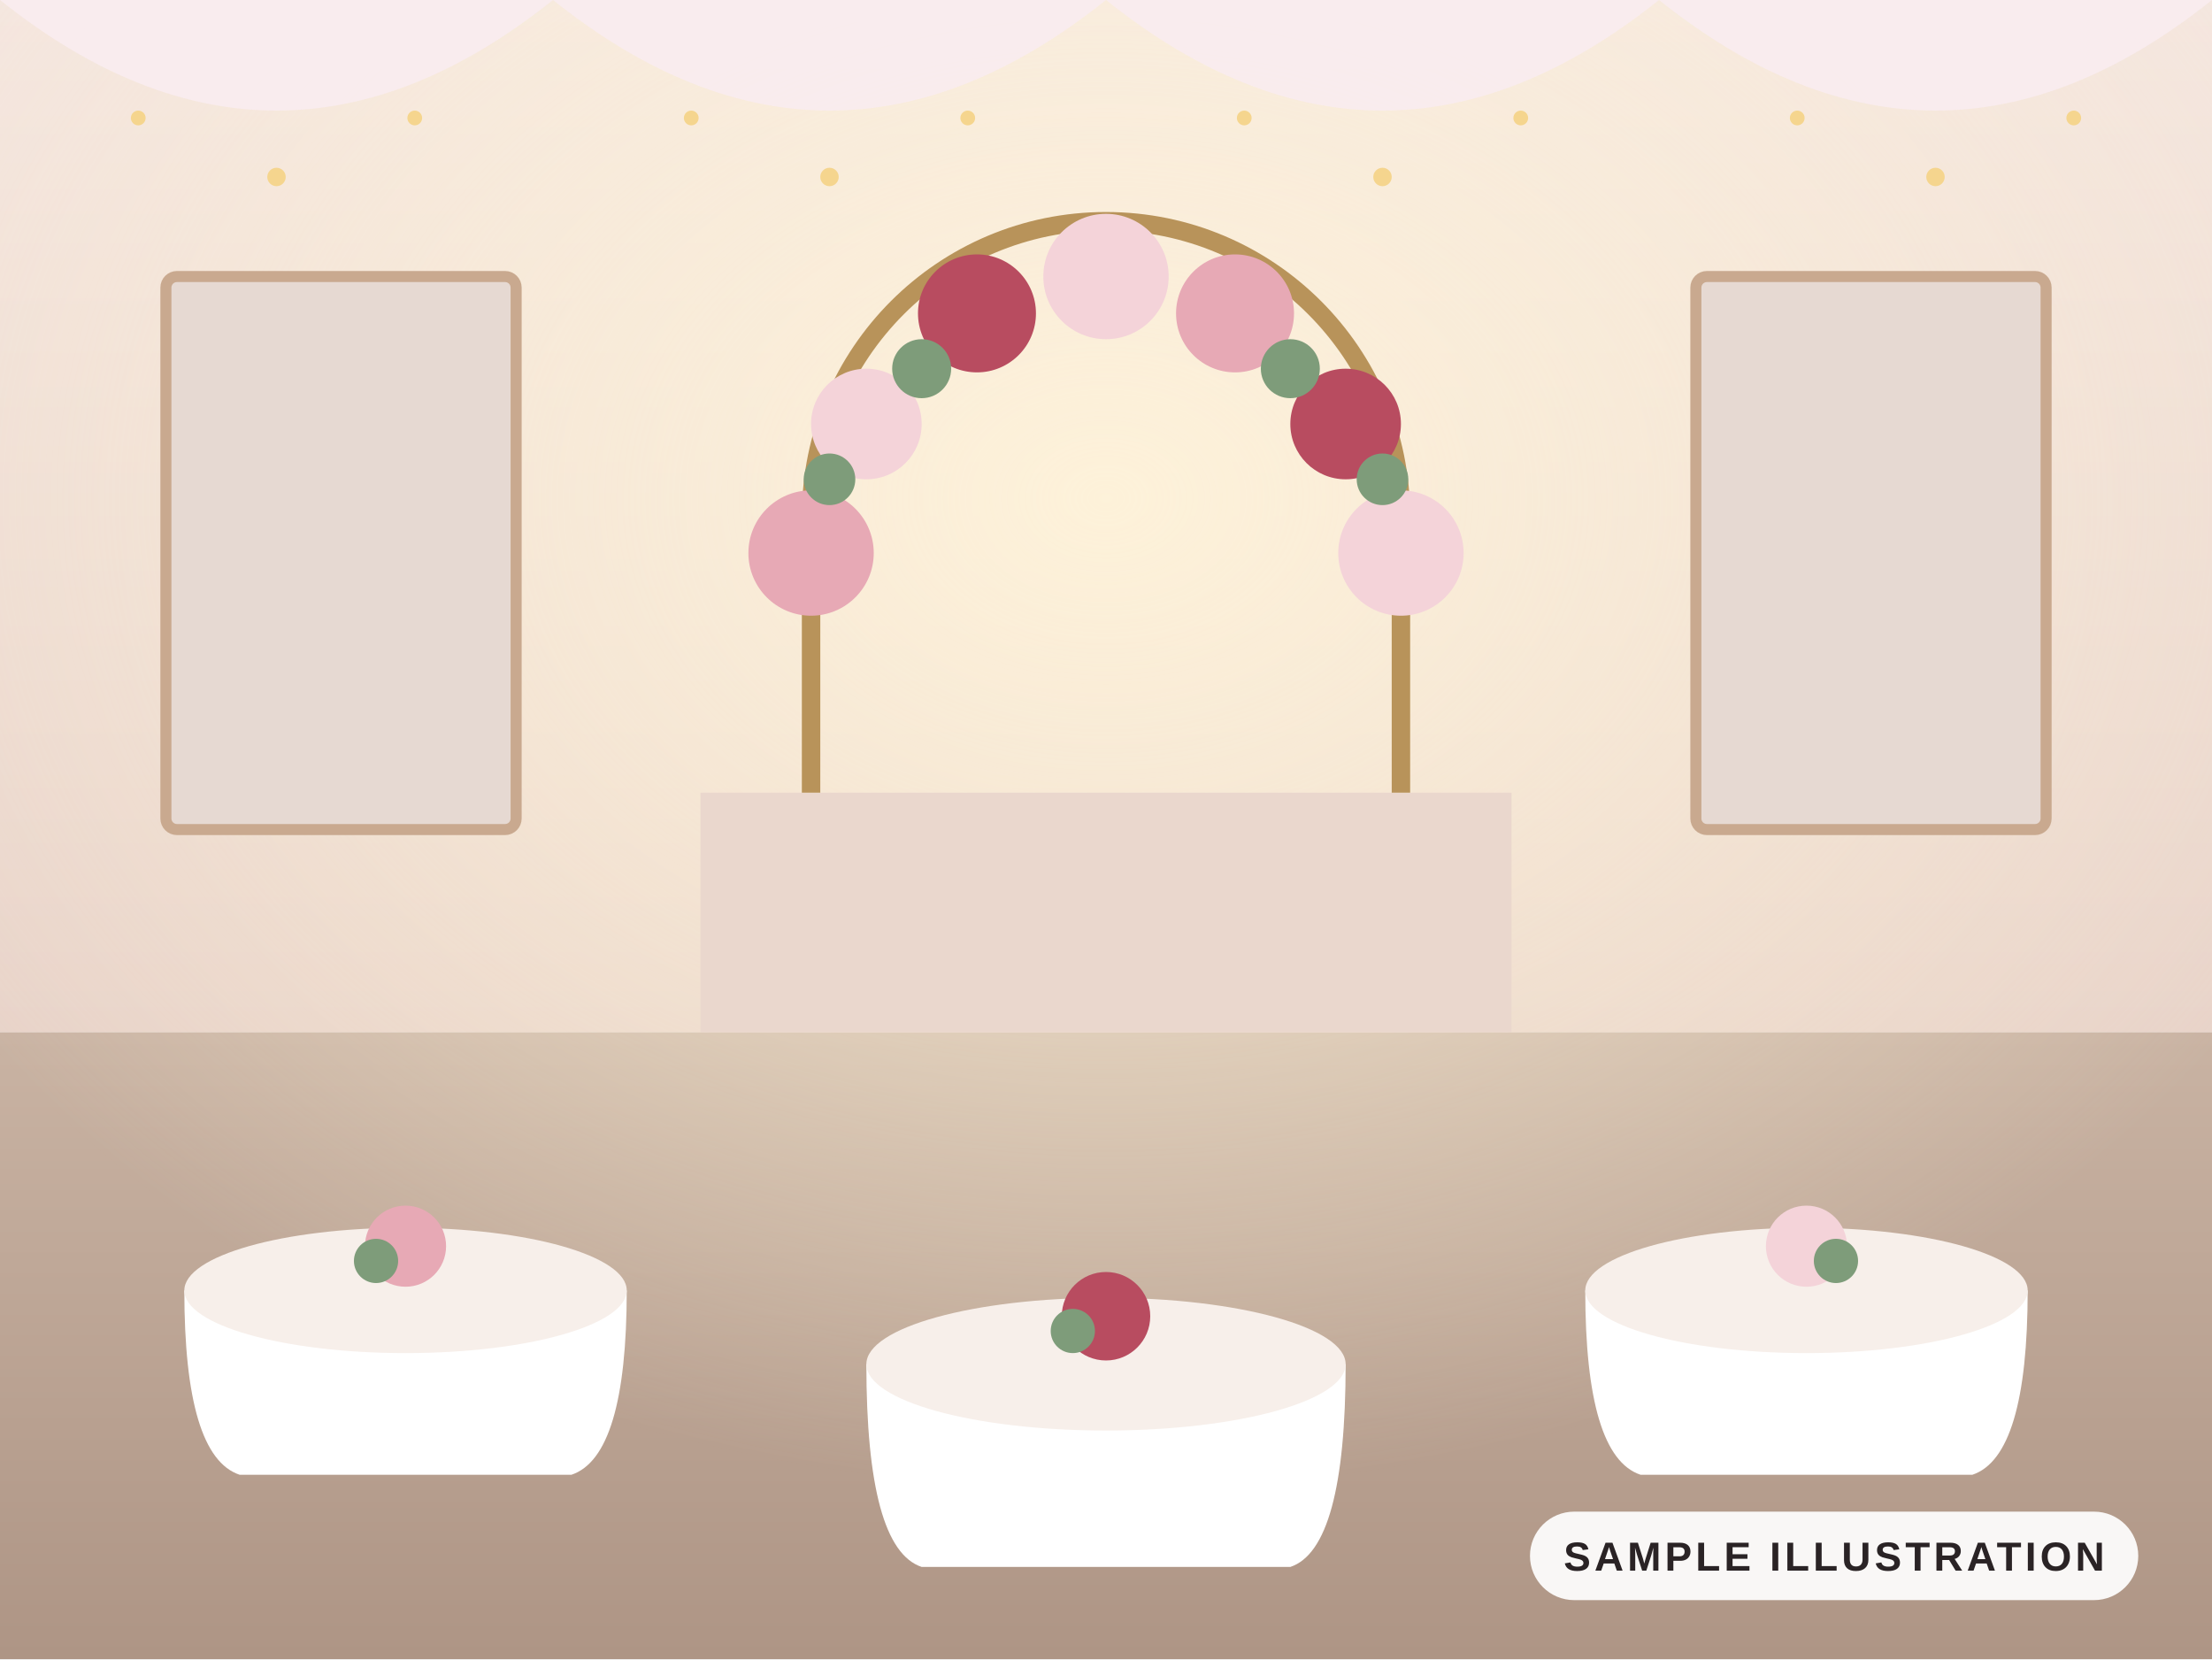
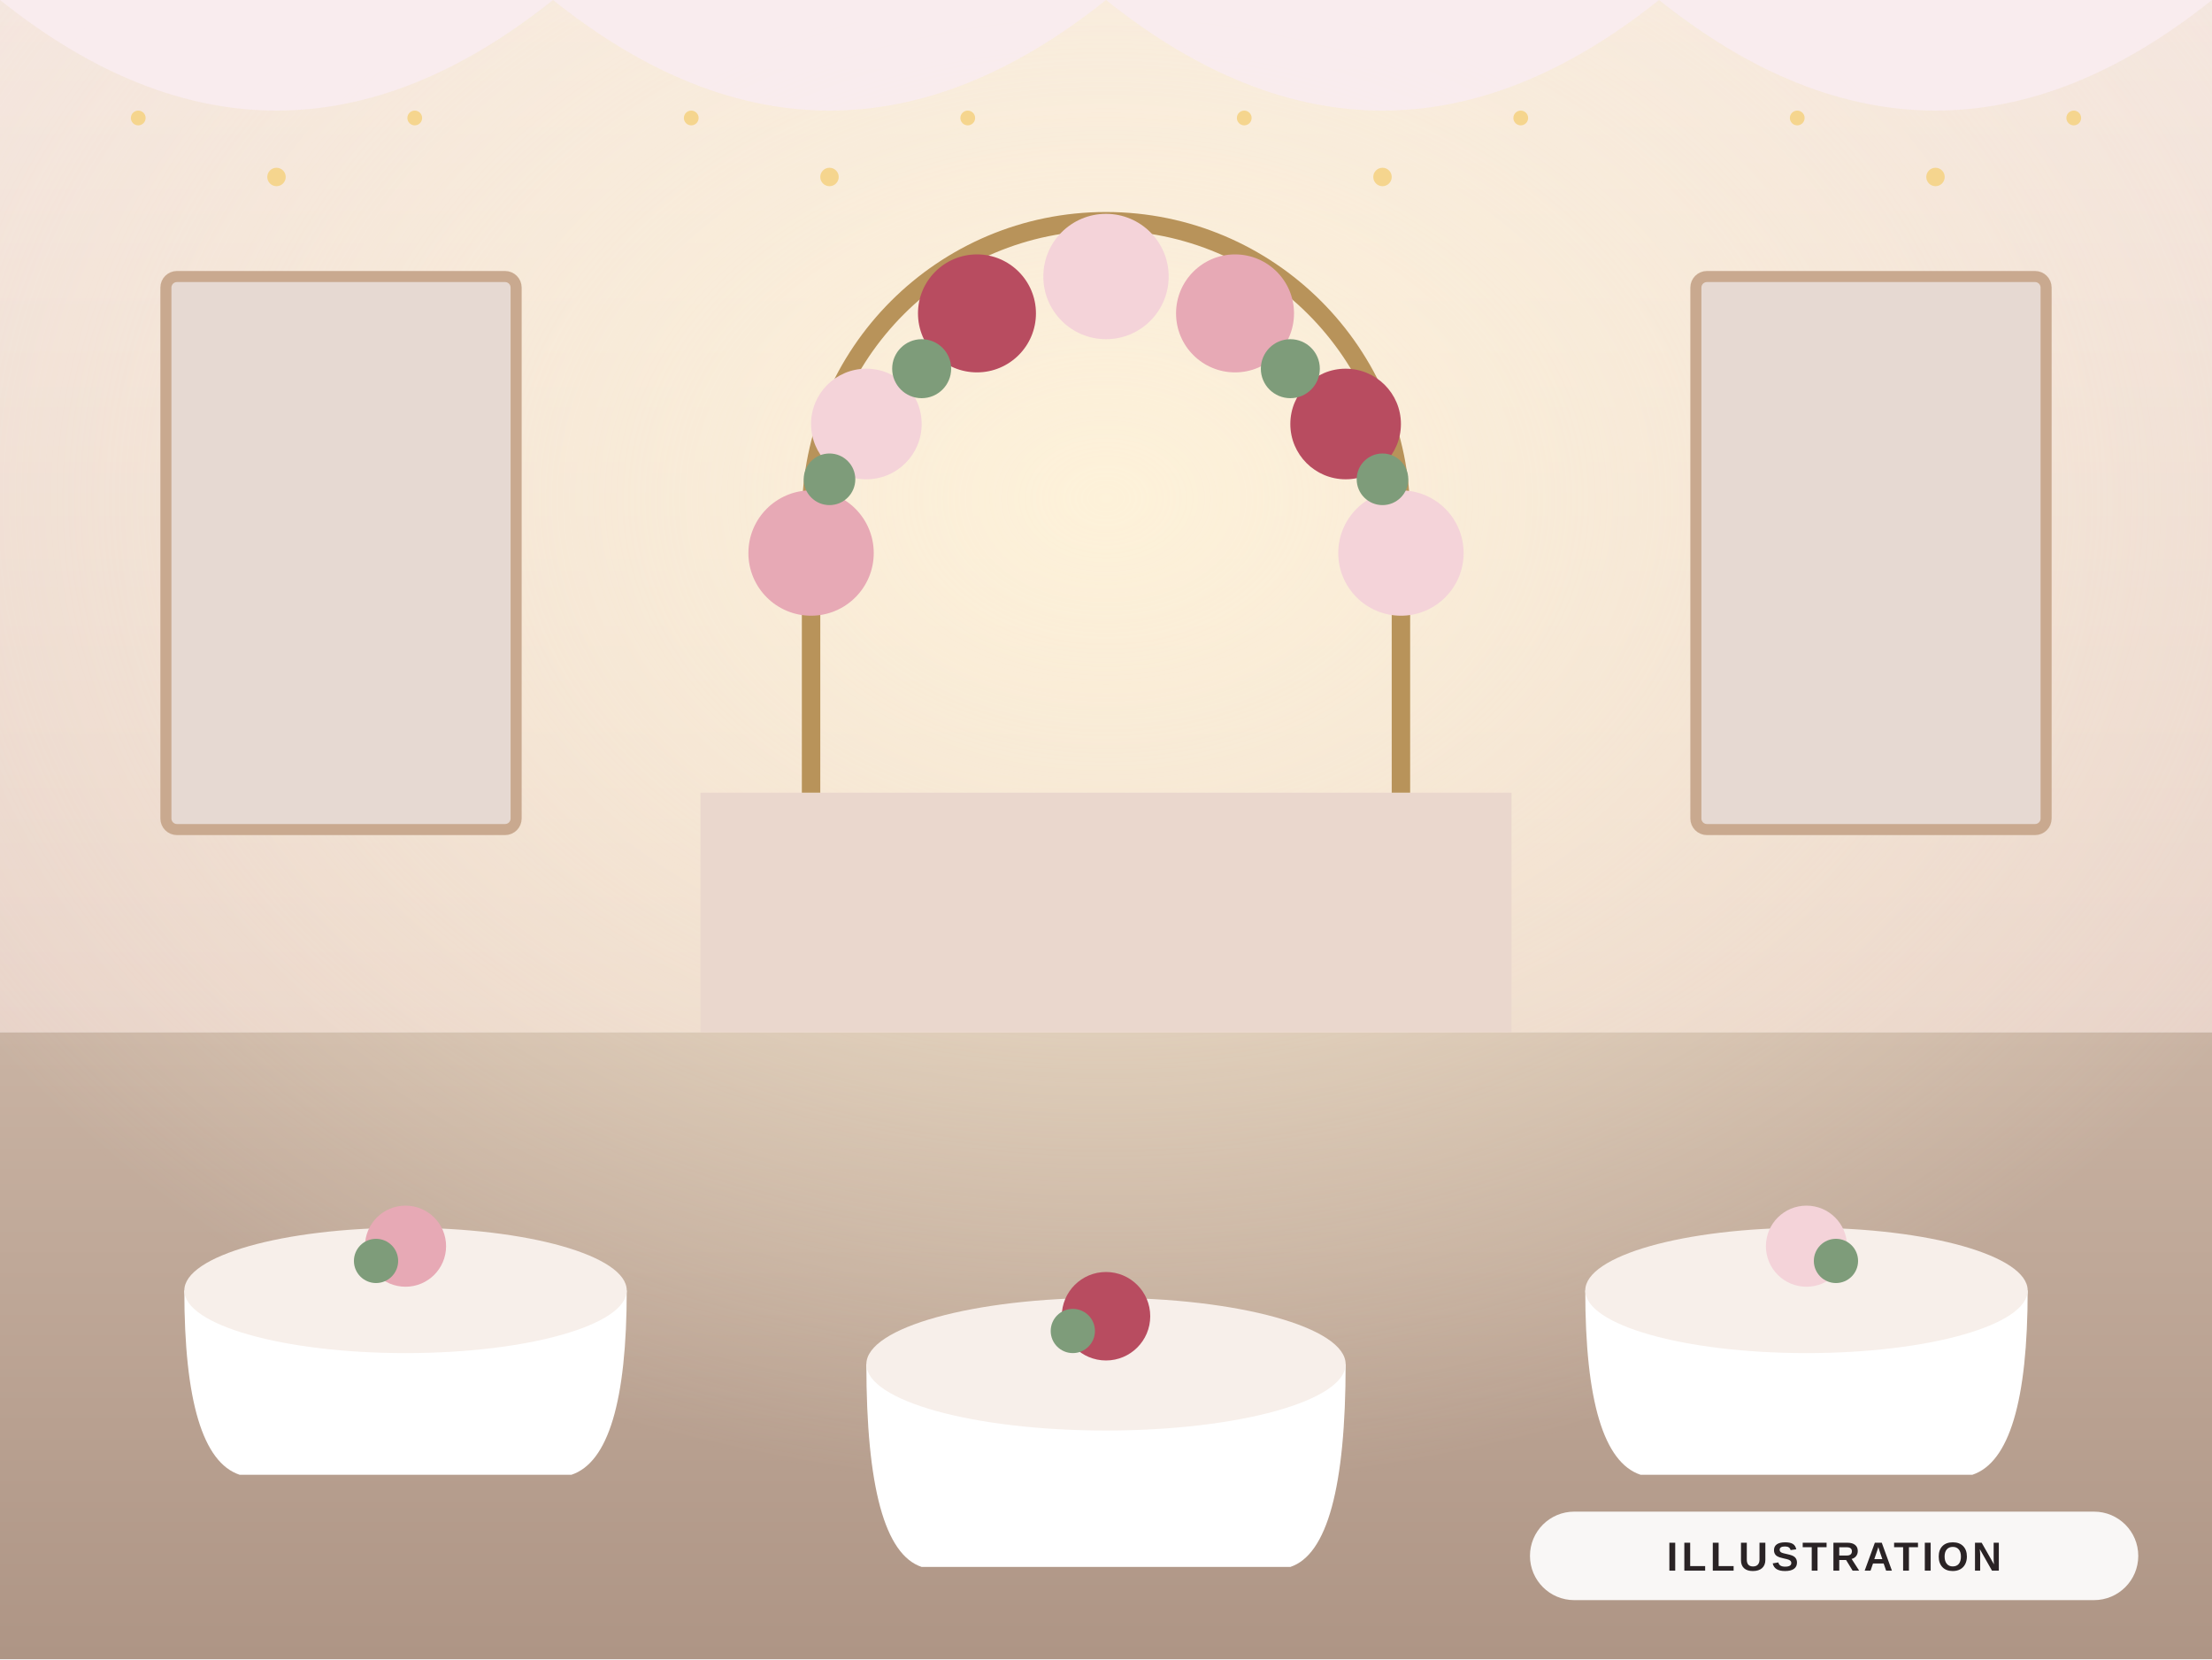
<svg xmlns="http://www.w3.org/2000/svg" viewBox="0 0 1200 900" role="img" aria-label="Sample illustration: the same hall decorated with florals, draped tables and warm lighting">
  <defs>
    <linearGradient id="wall" x1="0" y1="0" x2="0" y2="1">
      <stop offset="0" stop-color="#F4E6DF" />
      <stop offset="1" stop-color="#E8D3C9" />
    </linearGradient>
    <linearGradient id="floor" x1="0" y1="0" x2="0" y2="1">
      <stop offset="0" stop-color="#C9B3A3" />
      <stop offset="1" stop-color="#AE9585" />
    </linearGradient>
    <radialGradient id="glow" cx="0.5" cy="0.3" r="0.6">
      <stop offset="0" stop-color="#FFF4DA" stop-opacity="0.9" />
      <stop offset="1" stop-color="#FFF4DA" stop-opacity="0" />
    </radialGradient>
  </defs>
  <rect width="1200" height="560" fill="url(#wall)" />
  <rect y="560" width="1200" height="340" fill="url(#floor)" />
  <rect width="1200" height="900" fill="url(#glow)" />
  <g fill="#F9ECEF" opacity="0.9">
    <path d="M0 0 Q150 120 300 0 Z" />
    <path d="M300 0 Q450 120 600 0 Z" />
    <path d="M600 0 Q750 120 900 0 Z" />
    <path d="M900 0 Q1050 120 1200 0 Z" />
  </g>
  <g fill="#F5D58E">
    <circle cx="150" cy="96" r="5" />
    <circle cx="450" cy="96" r="5" />
    <circle cx="750" cy="96" r="5" />
    <circle cx="1050" cy="96" r="5" />
    <circle cx="75" cy="64" r="4" />
    <circle cx="225" cy="64" r="4" />
    <circle cx="375" cy="64" r="4" />
    <circle cx="525" cy="64" r="4" />
    <circle cx="675" cy="64" r="4" />
    <circle cx="825" cy="64" r="4" />
    <circle cx="975" cy="64" r="4" />
    <circle cx="1125" cy="64" r="4" />
  </g>
  <g stroke="#C9A98F" stroke-width="6">
    <rect x="90" y="150" width="190" height="300" rx="6" fill="#E6D9D2" />
    <rect x="920" y="150" width="190" height="300" rx="6" fill="#E6D9D2" />
  </g>
  <rect x="380" y="430" width="440" height="130" fill="#EAD7CD" />
  <path d="M440 430 V280 A160 160 0 0 1 760 280 V430" fill="none" stroke="#B8935A" stroke-width="10" />
  <g>
    <circle cx="440" cy="300" r="34" fill="#E7A9B5" />
    <circle cx="470" cy="230" r="30" fill="#F4D3D9" />
    <circle cx="530" cy="170" r="32" fill="#B84C60" />
    <circle cx="600" cy="150" r="34" fill="#F4D3D9" />
    <circle cx="670" cy="170" r="32" fill="#E7A9B5" />
    <circle cx="730" cy="230" r="30" fill="#B84C60" />
    <circle cx="760" cy="300" r="34" fill="#F4D3D9" />
    <circle cx="500" cy="200" r="16" fill="#7E9C7A" />
    <circle cx="700" cy="200" r="16" fill="#7E9C7A" />
    <circle cx="450" cy="260" r="14" fill="#7E9C7A" />
    <circle cx="750" cy="260" r="14" fill="#7E9C7A" />
  </g>
  <g fill="#FFFFFF">
    <path d="M100 700 Q100 790 130 800 H310 Q340 790 340 700 Z" />
    <path d="M470 740 Q470 840 500 850 H700 Q730 840 730 740 Z" />
    <path d="M860 700 Q860 790 890 800 H1070 Q1100 790 1100 700 Z" />
  </g>
  <g fill="#F7EFEA">
    <ellipse cx="220" cy="700" rx="120" ry="34" />
    <ellipse cx="600" cy="740" rx="130" ry="36" />
    <ellipse cx="980" cy="700" rx="120" ry="34" />
  </g>
  <g>
    <circle cx="220" cy="676" r="22" fill="#E7A9B5" />
    <circle cx="204" cy="684" r="12" fill="#7E9C7A" />
    <circle cx="600" cy="714" r="24" fill="#B84C60" />
    <circle cx="582" cy="722" r="12" fill="#7E9C7A" />
    <circle cx="980" cy="676" r="22" fill="#F4D3D9" />
    <circle cx="996" cy="684" r="12" fill="#7E9C7A" />
  </g>
  <rect x="830" y="820" width="330" height="48" rx="24" fill="#FFFFFF" opacity="0.92" />
-   <text x="995" y="852" text-anchor="middle" font-family="Arial, sans-serif" font-size="22" font-weight="700" fill="#2A2325" letter-spacing="2">SAMPLE ILLUSTRATION</text>
+   <text x="995" y="852" text-anchor="middle" font-family="Arial, sans-serif" font-size="22" font-weight="700" fill="#2A2325" letter-spacing="2">ILLUSTRATION</text>
</svg>
